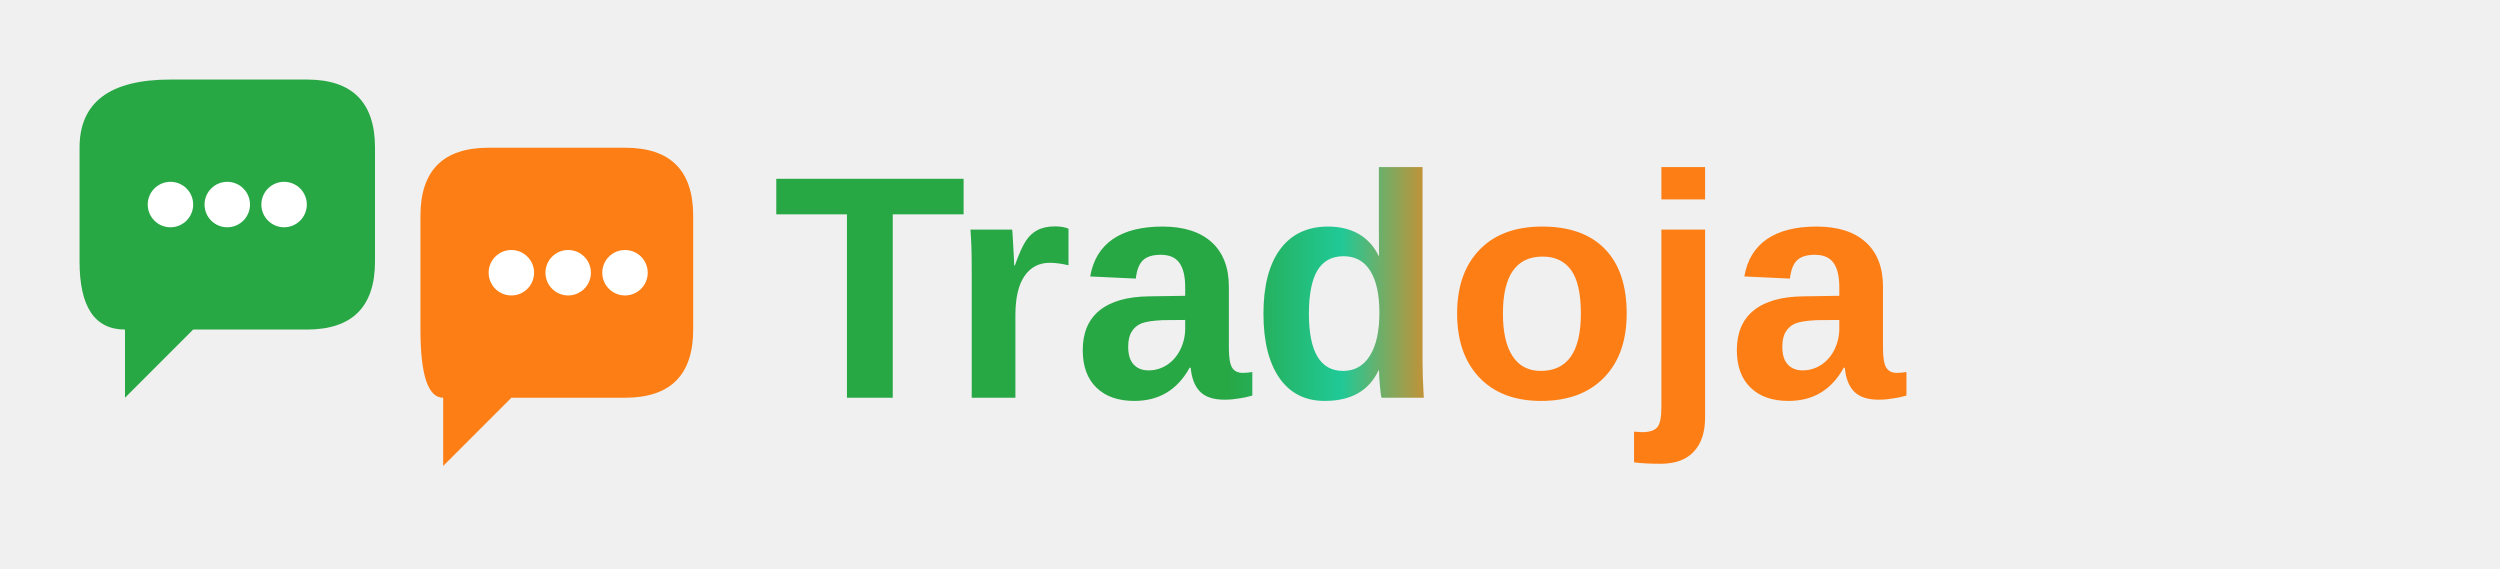
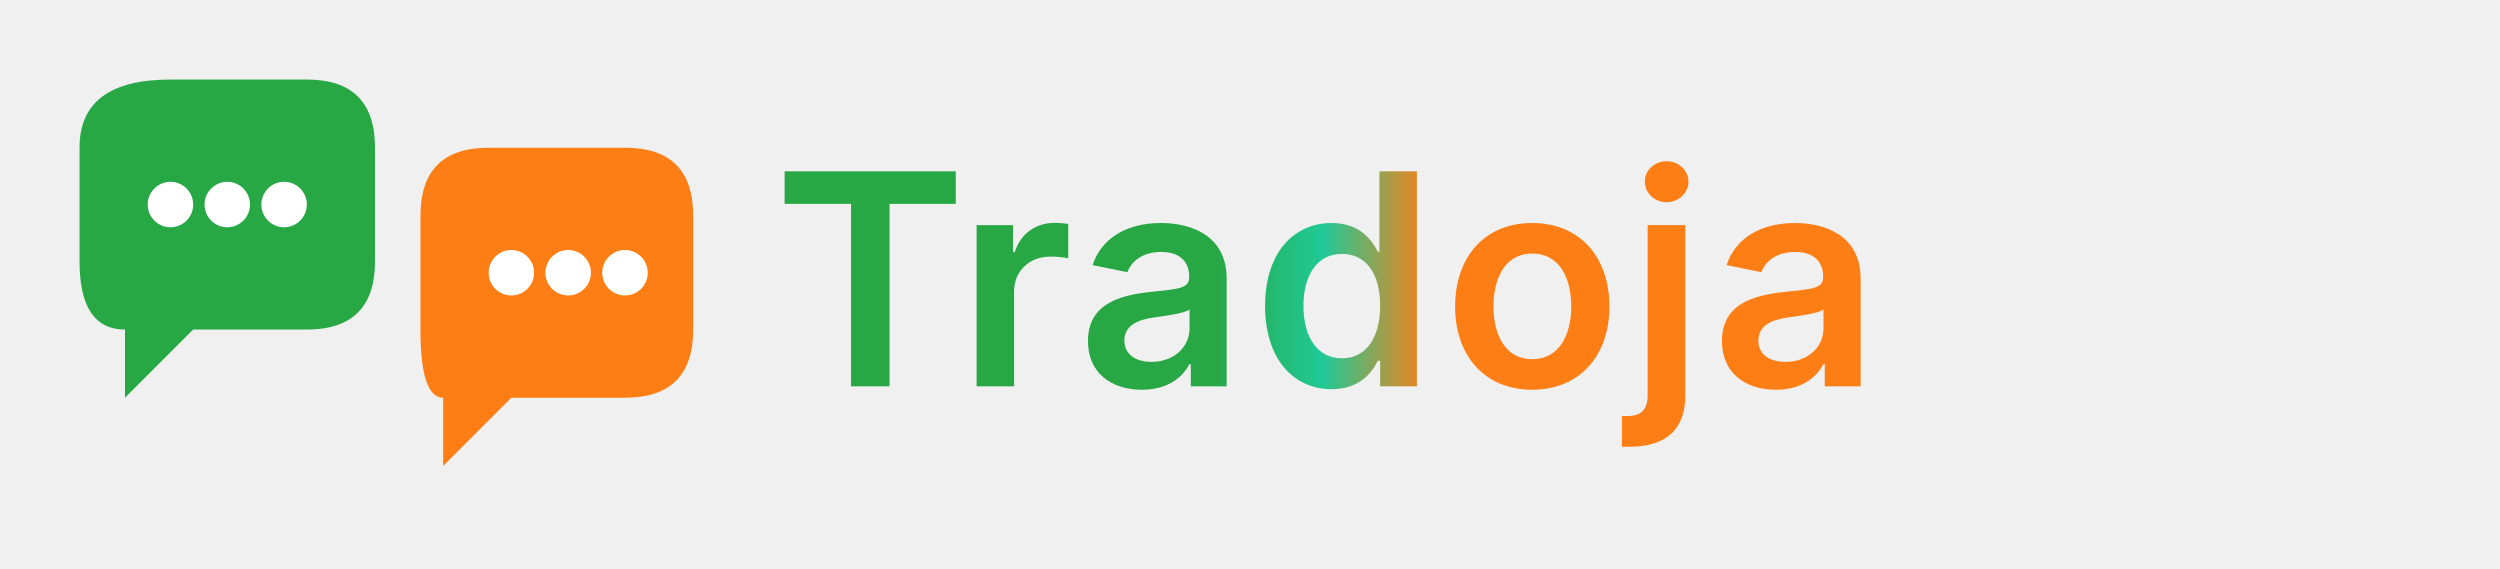
<svg xmlns="http://www.w3.org/2000/svg" viewBox="0 0 220 50" width="220" height="50">
  <defs>
    <linearGradient id="textGrad1" x1="0%" y1="0%" x2="100%" y2="0%">
      <stop offset="0%" style="stop-color:#28a745" />
      <stop offset="40%" style="stop-color:#28a745" />
      <stop offset="50%" style="stop-color:#20c997" />
      <stop offset="60%" style="stop-color:#fd7e14" />
      <stop offset="100%" style="stop-color:#fd7e14" />
    </linearGradient>
  </defs>
  <g transform="translate(5, 5)">
    <path d="M2,8 Q2,2 10,2 L22,2 Q28,2 28,8 L28,18 Q28,24 22,24 L12,24 L6,30 L6,24 Q2,24 2,18 Z" fill="#28a745" />
    <circle cx="10" cy="13" r="2" fill="white" />
    <circle cx="15" cy="13" r="2" fill="white" />
    <circle cx="20" cy="13" r="2" fill="white" />
    <path d="M32,14 Q32,8 38,8 L50,8 Q56,8 56,14 L56,24 Q56,30 50,30 L40,30 L34,36 L34,30 Q32,30 32,24 Z" fill="#fd7e14" />
    <circle cx="40" cy="19" r="2" fill="white" />
    <circle cx="45" cy="19" r="2" fill="white" />
    <circle cx="50" cy="19" r="2" fill="white" />
  </g>
-   <text x="68" y="35" font-family="Arial, sans-serif" font-size="28" font-weight="bold" fill="url(#textGrad1)">
+   <text x="68" y="34" font-family="Inter, Segoe UI, sans-serif" font-size="26" font-weight="600" letter-spacing="0.5" fill="url(#textGrad1)">
    Tradoja
  </text>
</svg>
